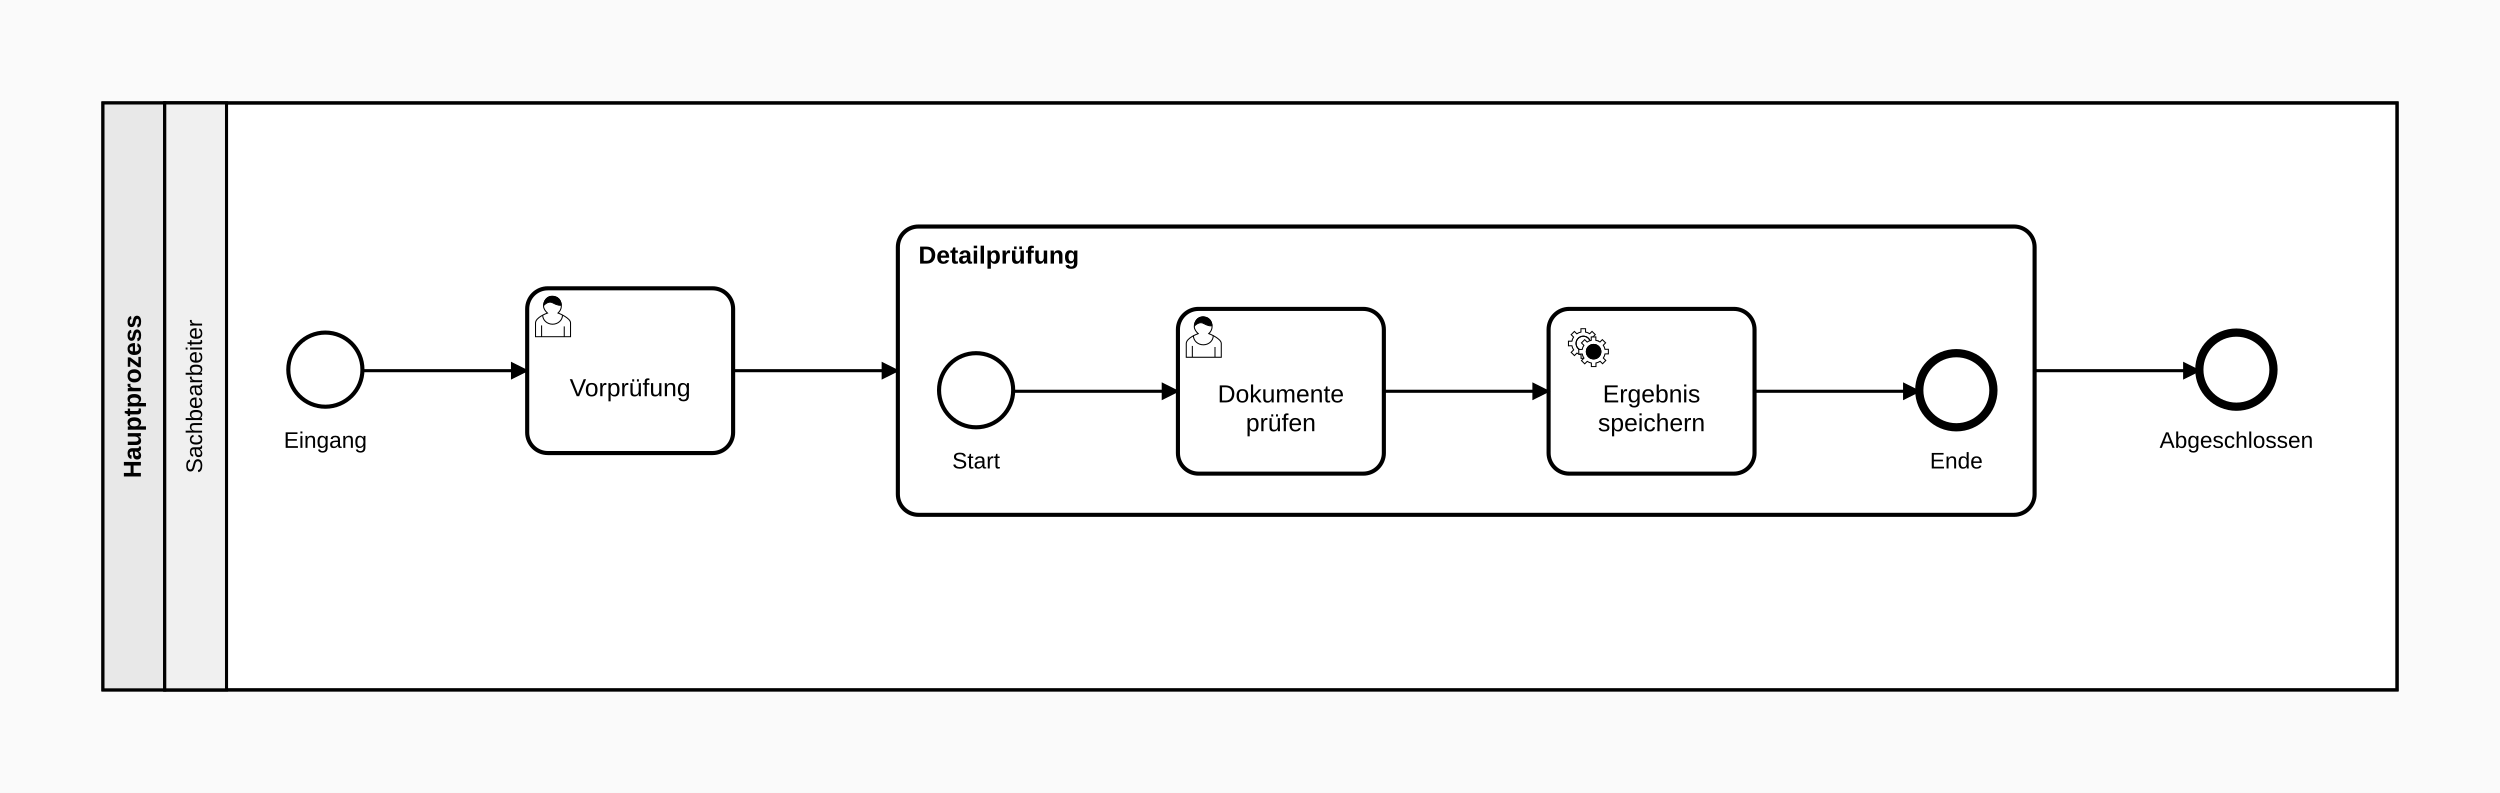
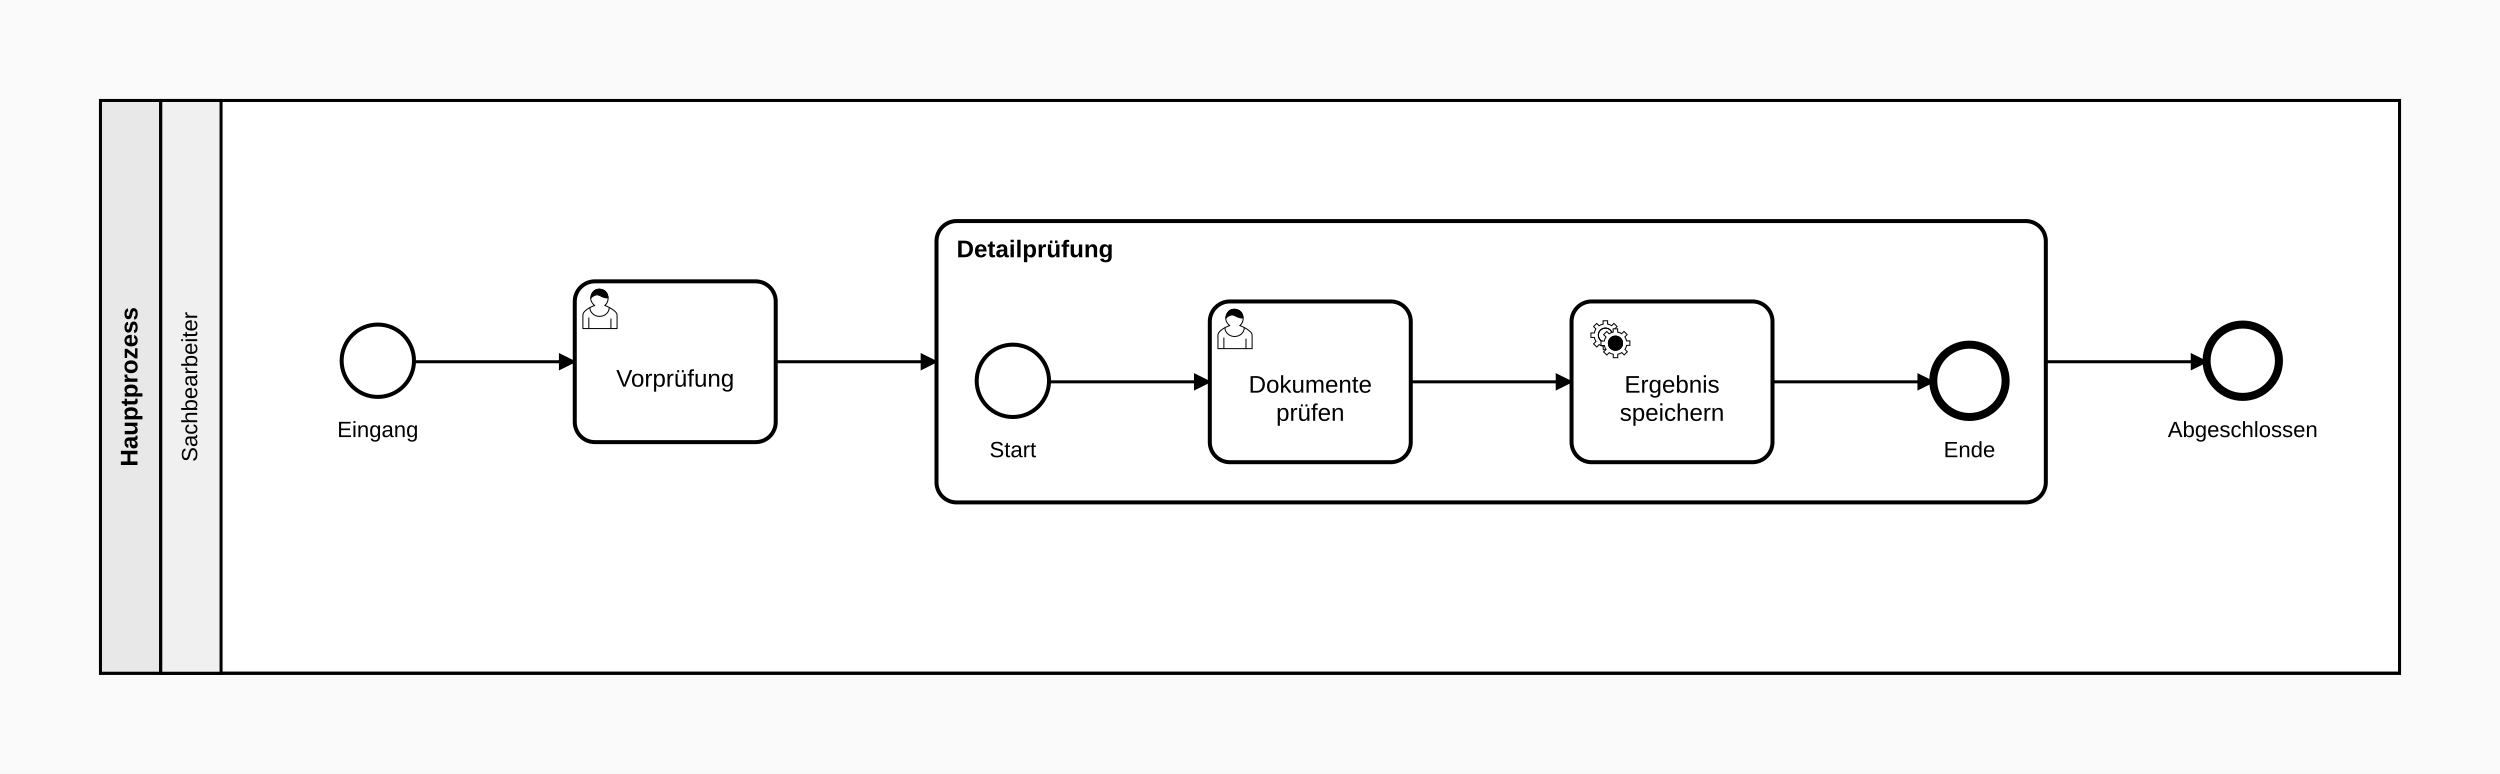
- <svg xmlns="http://www.w3.org/2000/svg" width="1214" height="385" viewBox="0 0 1214 385" font-family="Arial, sans-serif">
+ <svg xmlns="http://www.w3.org/2000/svg" width="1244" height="385" viewBox="0 0 1244 385" font-family="Arial, sans-serif">
  <defs>
    <marker id="seq-end" viewBox="0 0 20 20" refX="11" refY="10" markerWidth="10" markerHeight="10" orient="auto">
      <path d="M 1 5 L 11 10 L 1 15 Z" fill="#000000" stroke="#000000" stroke-width="1" />
    </marker>
    <marker id="seq-default-src" viewBox="0 0 20 20" refX="6" refY="10" markerWidth="10" markerHeight="10" orient="auto">
      <path d="M 6 3 L 10 17" stroke="#000000" stroke-width="1.5" />
    </marker>
    <marker id="seq-conditional-src" viewBox="0 0 20 20" refX="1" refY="10" markerWidth="12" markerHeight="12" orient="auto">
      <path d="M 1 10 L 8 6 L 15 10 L 8 14 Z" fill="#ffffff" stroke="#000000" stroke-width="1" />
    </marker>
    <marker id="msg-start" viewBox="0 0 20 20" refX="6" refY="6" markerWidth="20" markerHeight="20" orient="auto">
      <circle cx="6" cy="6" r="3.5" fill="#ffffff" stroke="#000000" stroke-width="1" />
    </marker>
    <marker id="msg-end" viewBox="0 0 20 20" refX="8.5" refY="5" markerWidth="20" markerHeight="20" orient="auto">
      <path d="m 1 5 l 0 -3 l 7 3 l -7 3 z" fill="#ffffff" stroke="#000000" stroke-width="1" stroke-linecap="butt" />
    </marker>
    <marker id="assoc-end" viewBox="0 0 20 20" refX="11" refY="10" markerWidth="10" markerHeight="10" orient="auto">
      <path d="M 1 5 L 11 10 L 1 15" fill="none" stroke="#000000" stroke-width="1.5" />
    </marker>
  </defs>
-   <rect width="1214" height="385" fill="#fafafa" />
-   <rect x="50" y="50" width="1114" height="285" fill="#ffffff" stroke="#000000" stroke-width="1.5" />
+   <rect width="1244" height="385" fill="#fafafa" />
+   <rect x="50" y="50" width="1144" height="285" fill="#ffffff" stroke="#000000" stroke-width="1.5" />
  <rect x="50" y="50" width="30" height="285" fill="#e8e8e8" stroke="#000000" stroke-width="1.5" />
  <text x="65" y="192.5" text-anchor="middle" dominant-baseline="middle" font-size="12" font-weight="bold" fill="#000000" transform="rotate(-90,65,192.5)">Hauptprozess</text>
-   <rect x="80" y="50" width="1084" height="285" fill="#ffffff" fill-opacity="0.25" stroke="#000000" stroke-width="1.5" />
+   <rect x="80" y="50" width="1114" height="285" fill="#ffffff" fill-opacity="0.25" stroke="#000000" stroke-width="1.5" />
  <rect x="80" y="50" width="30" height="285" fill="#f0f0f0" stroke="#000000" stroke-width="1.5" />
  <text x="95" y="192.5" text-anchor="middle" dominant-baseline="middle" font-size="11" fill="#000000" transform="rotate(-90,95,192.5)">Sachbearbeiter</text>
-   <path d="M 176 180 L 256 180" stroke="#000000" stroke-width="1.5" fill="none" marker-end="url(#seq-end)" />
-   <path d="M 356 180 L 436 180" stroke="#000000" stroke-width="1.5" fill="none" marker-end="url(#seq-end)" />
-   <path d="M 988 180 L 1068 180" stroke="#000000" stroke-width="1.5" fill="none" marker-end="url(#seq-end)" />
-   <circle cx="158" cy="179.5" r="18" fill="#ffffff" fill-opacity="0.95" stroke="#000000" stroke-width="2" />
-   <text x="158" y="217.5" text-anchor="middle" font-size="11" fill="#000000">Eingang</text>
-   <rect x="256" y="140" width="100" height="80" rx="10" ry="10" fill="#ffffff" fill-opacity="0.95" stroke="#000000" stroke-width="2" />
+   <path d="M 206 180 L 286 180" stroke="#000000" stroke-width="1.5" fill="none" marker-end="url(#seq-end)" />
+   <path d="M 386 180 L 466 180" stroke="#000000" stroke-width="1.5" fill="none" marker-end="url(#seq-end)" />
+   <path d="M 1018 180 L 1098 180" stroke="#000000" stroke-width="1.5" fill="none" marker-end="url(#seq-end)" />
+   <circle cx="188" cy="179.5" r="18" fill="#ffffff" fill-opacity="0.95" stroke="#000000" stroke-width="2" />
+   <text x="188" y="217.5" text-anchor="middle" font-size="11" fill="#000000">Eingang</text>
+   <rect x="286" y="140" width="100" height="80" rx="10" ry="10" fill="#ffffff" fill-opacity="0.95" stroke="#000000" stroke-width="2" />
  <g>
-     <path d="m 271,152 c 0.909,-0.845 1.594,-2.049 1.594,-3.385 0,-2.554 -1.805,-4.622 -4.357,-4.622 -2.552,0 -4.288,2.068 -4.288,4.622 0,1.348 0.974,2.562 1.896,3.405 -0.529,0.187 -5.669,2.097 -5.794,4.756 v 6.718 h 17 v -6.718 c 0,-2.298 -5.528,-4.595 -6.051,-4.776 z m -8,6 l 0,5.5 m 11,0 l 0,-5" fill="#ffffff" stroke="#000000" stroke-width="0.5" />
-     <path d="m 273.162,153.009 c 0,2.447 -2.158,4.431 -4.821,4.431 -2.665,0 -4.822,-1.981 -4.822,-4.431" fill="none" stroke="#000000" stroke-width="0.5" />
-     <path d="m 264.1,148.2 c 0,0 2.251,-2.358 4.274,-1.177 2.024,1.181 4.221,1.537 4.124,0.965 -0.098,-0.57 -0.117,-3.791 -4.191,-4.136 -3.575,0.001 -4.208,3.367 -4.207,4.348 z" fill="#000000" stroke="#000000" stroke-width="0.5" />
+     <path d="m 301,152 c 0.909,-0.845 1.594,-2.049 1.594,-3.385 0,-2.554 -1.805,-4.622 -4.357,-4.622 -2.552,0 -4.288,2.068 -4.288,4.622 0,1.348 0.974,2.562 1.896,3.405 -0.529,0.187 -5.669,2.097 -5.794,4.756 v 6.718 h 17 v -6.718 c 0,-2.298 -5.528,-4.595 -6.051,-4.776 z m -8,6 l 0,5.5 m 11,0 l 0,-5" fill="#ffffff" stroke="#000000" stroke-width="0.5" />
+     <path d="m 303.162,153.009 c 0,2.447 -2.158,4.431 -4.821,4.431 -2.665,0 -4.822,-1.981 -4.822,-4.431" fill="none" stroke="#000000" stroke-width="0.5" />
+     <path d="m 294.1,148.2 c 0,0 2.251,-2.358 4.274,-1.177 2.024,1.181 4.221,1.537 4.124,0.965 -0.098,-0.57 -0.117,-3.791 -4.191,-4.136 -3.575,0.001 -4.208,3.367 -4.207,4.348 z" fill="#000000" stroke="#000000" stroke-width="0.5" />
  </g>
-   <text x="306" y="189" text-anchor="middle" dominant-baseline="middle" font-size="12" fill="#000000">Vorprüfung</text>
-   <rect x="436" y="110" width="552" height="140" rx="10" ry="10" fill="#ffffff" fill-opacity="0.95" stroke="#000000" stroke-width="2" />
-   <text x="446" y="128" text-anchor="start" font-size="12" font-weight="bold" fill="#000000">Detailprüfung</text>
-   <circle cx="474" cy="189.5" r="18" fill="#ffffff" fill-opacity="0.95" stroke="#000000" stroke-width="2" />
-   <text x="474" y="227.5" text-anchor="middle" font-size="11" fill="#000000">Start</text>
-   <rect x="572" y="150" width="100" height="80" rx="10" ry="10" fill="#ffffff" fill-opacity="0.95" stroke="#000000" stroke-width="2" />
+   <text x="336" y="189" text-anchor="middle" dominant-baseline="middle" font-size="12" fill="#000000">Vorprüfung</text>
+   <rect x="466" y="110" width="552" height="140" rx="10" ry="10" fill="#ffffff" fill-opacity="0.95" stroke="#000000" stroke-width="2" />
+   <text x="476" y="128" text-anchor="start" font-size="12" font-weight="bold" fill="#000000">Detailprüfung</text>
+   <circle cx="504" cy="189.5" r="18" fill="#ffffff" fill-opacity="0.95" stroke="#000000" stroke-width="2" />
+   <text x="504" y="227.5" text-anchor="middle" font-size="11" fill="#000000">Start</text>
+   <rect x="602" y="150" width="100" height="80" rx="10" ry="10" fill="#ffffff" fill-opacity="0.95" stroke="#000000" stroke-width="2" />
  <g>
-     <path d="m 587,162 c 0.909,-0.845 1.594,-2.049 1.594,-3.385 0,-2.554 -1.805,-4.622 -4.357,-4.622 -2.552,0 -4.288,2.068 -4.288,4.622 0,1.348 0.974,2.562 1.896,3.405 -0.529,0.187 -5.669,2.097 -5.794,4.756 v 6.718 h 17 v -6.718 c 0,-2.298 -5.528,-4.595 -6.051,-4.776 z m -8,6 l 0,5.5 m 11,0 l 0,-5" fill="#ffffff" stroke="#000000" stroke-width="0.5" />
-     <path d="m 589.162,163.009 c 0,2.447 -2.158,4.431 -4.821,4.431 -2.665,0 -4.822,-1.981 -4.822,-4.431" fill="none" stroke="#000000" stroke-width="0.5" />
-     <path d="m 580.1,158.2 c 0,0 2.251,-2.358 4.274,-1.177 2.024,1.181 4.221,1.537 4.124,0.965 -0.098,-0.57 -0.117,-3.791 -4.191,-4.136 -3.575,0.001 -4.208,3.367 -4.207,4.348 z" fill="#000000" stroke="#000000" stroke-width="0.5" />
+     <path d="m 617,162 c 0.909,-0.845 1.594,-2.049 1.594,-3.385 0,-2.554 -1.805,-4.622 -4.357,-4.622 -2.552,0 -4.288,2.068 -4.288,4.622 0,1.348 0.974,2.562 1.896,3.405 -0.529,0.187 -5.669,2.097 -5.794,4.756 v 6.718 h 17 v -6.718 c 0,-2.298 -5.528,-4.595 -6.051,-4.776 z m -8,6 l 0,5.5 m 11,0 l 0,-5" fill="#ffffff" stroke="#000000" stroke-width="0.5" />
+     <path d="m 619.162,163.009 c 0,2.447 -2.158,4.431 -4.821,4.431 -2.665,0 -4.822,-1.981 -4.822,-4.431" fill="none" stroke="#000000" stroke-width="0.5" />
+     <path d="m 610.1,158.2 c 0,0 2.251,-2.358 4.274,-1.177 2.024,1.181 4.221,1.537 4.124,0.965 -0.098,-0.57 -0.117,-3.791 -4.191,-4.136 -3.575,0.001 -4.208,3.367 -4.207,4.348 z" fill="#000000" stroke="#000000" stroke-width="0.5" />
  </g>
-   <text x="622" y="192" text-anchor="middle" dominant-baseline="middle" font-size="12" fill="#000000">Dokumente</text>
-   <text x="622" y="206" text-anchor="middle" dominant-baseline="middle" font-size="12" fill="#000000">prüfen</text>
-   <rect x="752" y="150" width="100" height="80" rx="10" ry="10" fill="#ffffff" fill-opacity="0.95" stroke="#000000" stroke-width="2" />
+   <text x="652" y="192" text-anchor="middle" dominant-baseline="middle" font-size="12" fill="#000000">Dokumente</text>
+   <text x="652" y="206" text-anchor="middle" dominant-baseline="middle" font-size="12" fill="#000000">prüfen</text>
+   <rect x="782" y="150" width="100" height="80" rx="10" ry="10" fill="#ffffff" fill-opacity="0.95" stroke="#000000" stroke-width="2" />
  <g>
-     <path d="m 770,174 v -1.713 c 0.352,-0.071 0.704,-0.178 1.048,-0.321 0.344,-0.145 0.666,-0.321 0.966,-0.521 l 1.194,1.18 1.567,-1.577 -1.195,-1.18 c 0.403,-0.614 0.683,-1.299 0.825,-2.018 l 1.622,-0.01 v -2.22 l -1.637,0.01 c -0.073,-0.352 -0.178,-0.7 -0.324,-1.044 -0.145,-0.344 -0.321,-0.664 -0.523,-0.962 l 1.131,-1.136 -1.583,-1.563 -1.13,1.136 c -0.614,-0.401 -1.303,-0.681 -2.023,-0.822 l 0.009,-1.619 h -2.241 l 0.004,1.631 c -0.354,0.074 -0.705,0.18 -1.05,0.324 -0.344,0.144 -0.665,0.321 -0.964,0.52 l -1.17,-1.158 -1.567,1.579 1.168,1.157 c -0.403,0.613 -0.683,1.298 -0.825,2.017 l -1.659,0.003 v 2.222 l 1.672,-0.006 c 0.073,0.351 0.18,0.702 0.324,1.045 0.145,0.344 0.321,0.664 0.523,0.961 l -1.199,1.197 1.584,1.56 1.196,-1.193 c 0.614,0.403 1.303,0.682 2.023,0.823 l 0.001,1.699 h 2.227 z m 0.221,-3.996 c -1.789,0.75 -3.858,-0.093 -4.61,-1.874 -0.752,-1.783 0.091,-3.846 1.88,-4.596 1.788,-0.749 3.857,0.093 4.609,1.874 0.752,1.782 -0.091,3.846 -1.879,4.596 z" fill="#ffffff" stroke="#000000" stroke-width="0.5" />
-     <path d="m 770.221,170.004 c -1.789,0.75 -3.858,-0.093 -4.61,-1.874 -0.752,-1.783 0.091,-3.846 1.88,-4.596 1.788,-0.749 3.857,0.093 4.609,1.874 0.752,1.782 -0.091,3.846 -1.879,4.596 z" fill="none" stroke="#000000" stroke-width="0.5" />
-     <path d="m 775,178 v -1.713 c 0.352,-0.071 0.704,-0.178 1.048,-0.321 0.344,-0.145 0.666,-0.321 0.966,-0.521 l 1.194,1.18 1.567,-1.577 -1.195,-1.18 c 0.403,-0.614 0.683,-1.299 0.825,-2.018 l 1.622,-0.01 v -2.22 l -1.637,0.01 c -0.073,-0.352 -0.178,-0.7 -0.324,-1.044 -0.145,-0.344 -0.321,-0.664 -0.523,-0.962 l 1.131,-1.136 -1.583,-1.563 -1.13,1.136 c -0.614,-0.401 -1.303,-0.681 -2.023,-0.822 l 0.009,-1.619 h -2.241 l 0.004,1.631 c -0.354,0.074 -0.705,0.18 -1.05,0.324 -0.344,0.144 -0.665,0.321 -0.964,0.52 l -1.17,-1.158 -1.567,1.579 1.168,1.157 c -0.403,0.613 -0.683,1.298 -0.825,2.017 l -1.659,0.003 v 2.222 l 1.672,-0.006 c 0.073,0.351 0.18,0.702 0.324,1.045 0.145,0.344 0.321,0.664 0.523,0.961 l -1.199,1.197 1.584,1.56 1.196,-1.193 c 0.614,0.403 1.303,0.682 2.023,0.823 l 0.001,1.699 h 2.227 z m 0.221,-3.996 c -1.789,0.75 -3.858,-0.093 -4.61,-1.874 -0.752,-1.783 0.091,-3.846 1.88,-4.596 1.788,-0.749 3.857,0.093 4.609,1.874 0.752,1.782 -0.091,3.846 -1.879,4.596 z" fill="#ffffff" stroke="#000000" stroke-width="0.5" />
-     <path d="m 775.221,174.004 c -1.789,0.75 -3.858,-0.093 -4.61,-1.874 -0.752,-1.783 0.091,-3.846 1.88,-4.596 1.788,-0.749 3.857,0.093 4.609,1.874 0.752,1.782 -0.091,3.846 -1.879,4.596 z" fill="#000000" stroke="#000000" stroke-width="0.5" />
+     <path d="m 800,174 v -1.713 c 0.352,-0.071 0.704,-0.178 1.048,-0.321 0.344,-0.145 0.666,-0.321 0.966,-0.521 l 1.194,1.18 1.567,-1.577 -1.195,-1.18 c 0.403,-0.614 0.683,-1.299 0.825,-2.018 l 1.622,-0.01 v -2.22 l -1.637,0.01 c -0.073,-0.352 -0.178,-0.7 -0.324,-1.044 -0.145,-0.344 -0.321,-0.664 -0.523,-0.962 l 1.131,-1.136 -1.583,-1.563 -1.13,1.136 c -0.614,-0.401 -1.303,-0.681 -2.023,-0.822 l 0.009,-1.619 h -2.241 l 0.004,1.631 c -0.354,0.074 -0.705,0.18 -1.05,0.324 -0.344,0.144 -0.665,0.321 -0.964,0.52 l -1.17,-1.158 -1.567,1.579 1.168,1.157 c -0.403,0.613 -0.683,1.298 -0.825,2.017 l -1.659,0.003 v 2.222 l 1.672,-0.006 c 0.073,0.351 0.18,0.702 0.324,1.045 0.145,0.344 0.321,0.664 0.523,0.961 l -1.199,1.197 1.584,1.56 1.196,-1.193 c 0.614,0.403 1.303,0.682 2.023,0.823 l 0.001,1.699 h 2.227 z m 0.221,-3.996 c -1.789,0.75 -3.858,-0.093 -4.61,-1.874 -0.752,-1.783 0.091,-3.846 1.88,-4.596 1.788,-0.749 3.857,0.093 4.609,1.874 0.752,1.782 -0.091,3.846 -1.879,4.596 z" fill="#ffffff" stroke="#000000" stroke-width="0.5" />
+     <path d="m 800.221,170.004 c -1.789,0.75 -3.858,-0.093 -4.61,-1.874 -0.752,-1.783 0.091,-3.846 1.88,-4.596 1.788,-0.749 3.857,0.093 4.609,1.874 0.752,1.782 -0.091,3.846 -1.879,4.596 z" fill="none" stroke="#000000" stroke-width="0.5" />
+     <path d="m 805,178 v -1.713 c 0.352,-0.071 0.704,-0.178 1.048,-0.321 0.344,-0.145 0.666,-0.321 0.966,-0.521 l 1.194,1.18 1.567,-1.577 -1.195,-1.18 c 0.403,-0.614 0.683,-1.299 0.825,-2.018 l 1.622,-0.01 v -2.22 l -1.637,0.01 c -0.073,-0.352 -0.178,-0.7 -0.324,-1.044 -0.145,-0.344 -0.321,-0.664 -0.523,-0.962 l 1.131,-1.136 -1.583,-1.563 -1.13,1.136 c -0.614,-0.401 -1.303,-0.681 -2.023,-0.822 l 0.009,-1.619 h -2.241 l 0.004,1.631 c -0.354,0.074 -0.705,0.18 -1.05,0.324 -0.344,0.144 -0.665,0.321 -0.964,0.52 l -1.17,-1.158 -1.567,1.579 1.168,1.157 c -0.403,0.613 -0.683,1.298 -0.825,2.017 l -1.659,0.003 v 2.222 l 1.672,-0.006 c 0.073,0.351 0.18,0.702 0.324,1.045 0.145,0.344 0.321,0.664 0.523,0.961 l -1.199,1.197 1.584,1.56 1.196,-1.193 c 0.614,0.403 1.303,0.682 2.023,0.823 l 0.001,1.699 h 2.227 z m 0.221,-3.996 c -1.789,0.75 -3.858,-0.093 -4.61,-1.874 -0.752,-1.783 0.091,-3.846 1.88,-4.596 1.788,-0.749 3.857,0.093 4.609,1.874 0.752,1.782 -0.091,3.846 -1.879,4.596 z" fill="#ffffff" stroke="#000000" stroke-width="0.5" />
+     <path d="m 805.221,174.004 c -1.789,0.75 -3.858,-0.093 -4.61,-1.874 -0.752,-1.783 0.091,-3.846 1.88,-4.596 1.788,-0.749 3.857,0.093 4.609,1.874 0.752,1.782 -0.091,3.846 -1.879,4.596 z" fill="#000000" stroke="#000000" stroke-width="0.5" />
  </g>
-   <text x="802" y="192" text-anchor="middle" dominant-baseline="middle" font-size="12" fill="#000000">Ergebnis</text>
-   <text x="802" y="206" text-anchor="middle" dominant-baseline="middle" font-size="12" fill="#000000">speichern</text>
-   <circle cx="950" cy="189.5" r="18" fill="#ffffff" fill-opacity="0.95" stroke="#000000" stroke-width="4" />
-   <text x="950" y="227.5" text-anchor="middle" font-size="11" fill="#000000">Ende</text>
-   <path d="M 492 190 L 572 190" stroke="#000000" stroke-width="1.5" fill="none" marker-end="url(#seq-end)" />
-   <path d="M 672 190 L 752 190" stroke="#000000" stroke-width="1.5" fill="none" marker-end="url(#seq-end)" />
-   <path d="M 852 190 L 932 190" stroke="#000000" stroke-width="1.5" fill="none" marker-end="url(#seq-end)" />
-   <circle cx="1086" cy="179.5" r="18" fill="#ffffff" fill-opacity="0.95" stroke="#000000" stroke-width="4" />
-   <text x="1086" y="217.5" text-anchor="middle" font-size="11" fill="#000000">Abgeschlossen</text>
+   <text x="832" y="192" text-anchor="middle" dominant-baseline="middle" font-size="12" fill="#000000">Ergebnis</text>
+   <text x="832" y="206" text-anchor="middle" dominant-baseline="middle" font-size="12" fill="#000000">speichern</text>
+   <circle cx="980" cy="189.5" r="18" fill="#ffffff" fill-opacity="0.95" stroke="#000000" stroke-width="4" />
+   <text x="980" y="227.5" text-anchor="middle" font-size="11" fill="#000000">Ende</text>
+   <path d="M 522 190 L 602 190" stroke="#000000" stroke-width="1.5" fill="none" marker-end="url(#seq-end)" />
+   <path d="M 702 190 L 782 190" stroke="#000000" stroke-width="1.5" fill="none" marker-end="url(#seq-end)" />
+   <path d="M 882 190 L 962 190" stroke="#000000" stroke-width="1.5" fill="none" marker-end="url(#seq-end)" />
+   <circle cx="1116" cy="179.5" r="18" fill="#ffffff" fill-opacity="0.95" stroke="#000000" stroke-width="4" />
+   <text x="1116" y="217.5" text-anchor="middle" font-size="11" fill="#000000">Abgeschlossen</text>
</svg>
